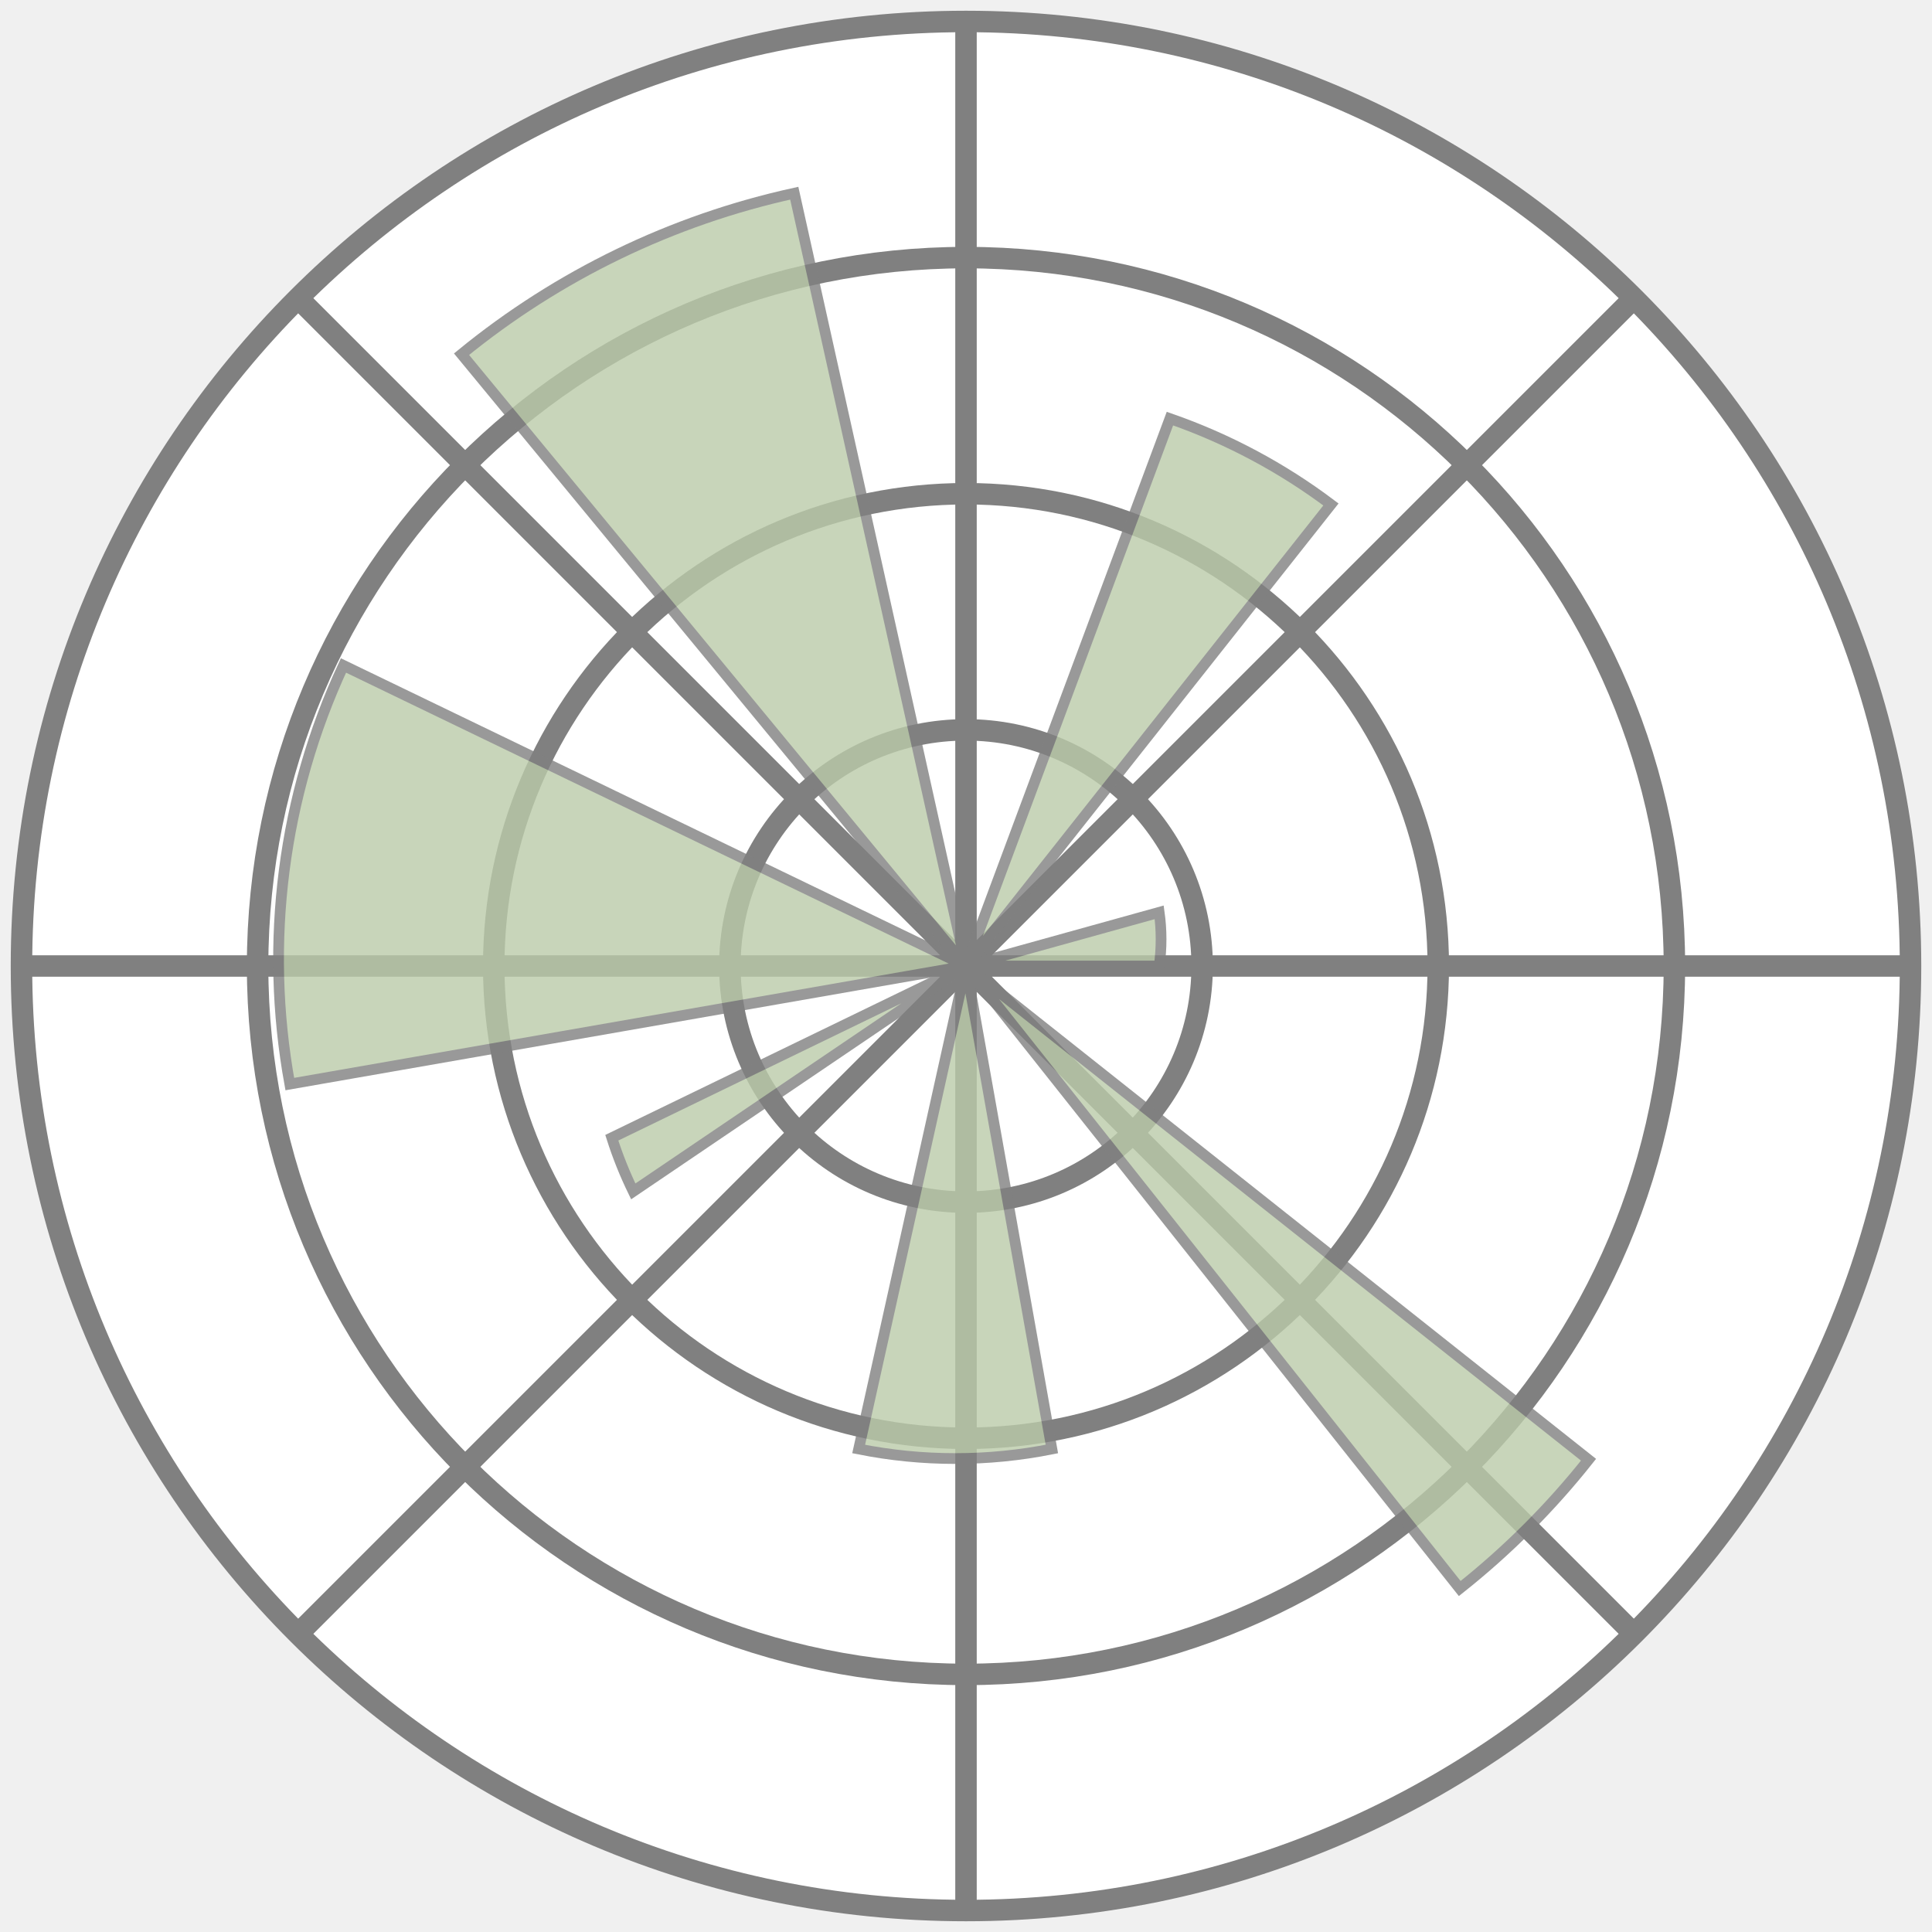
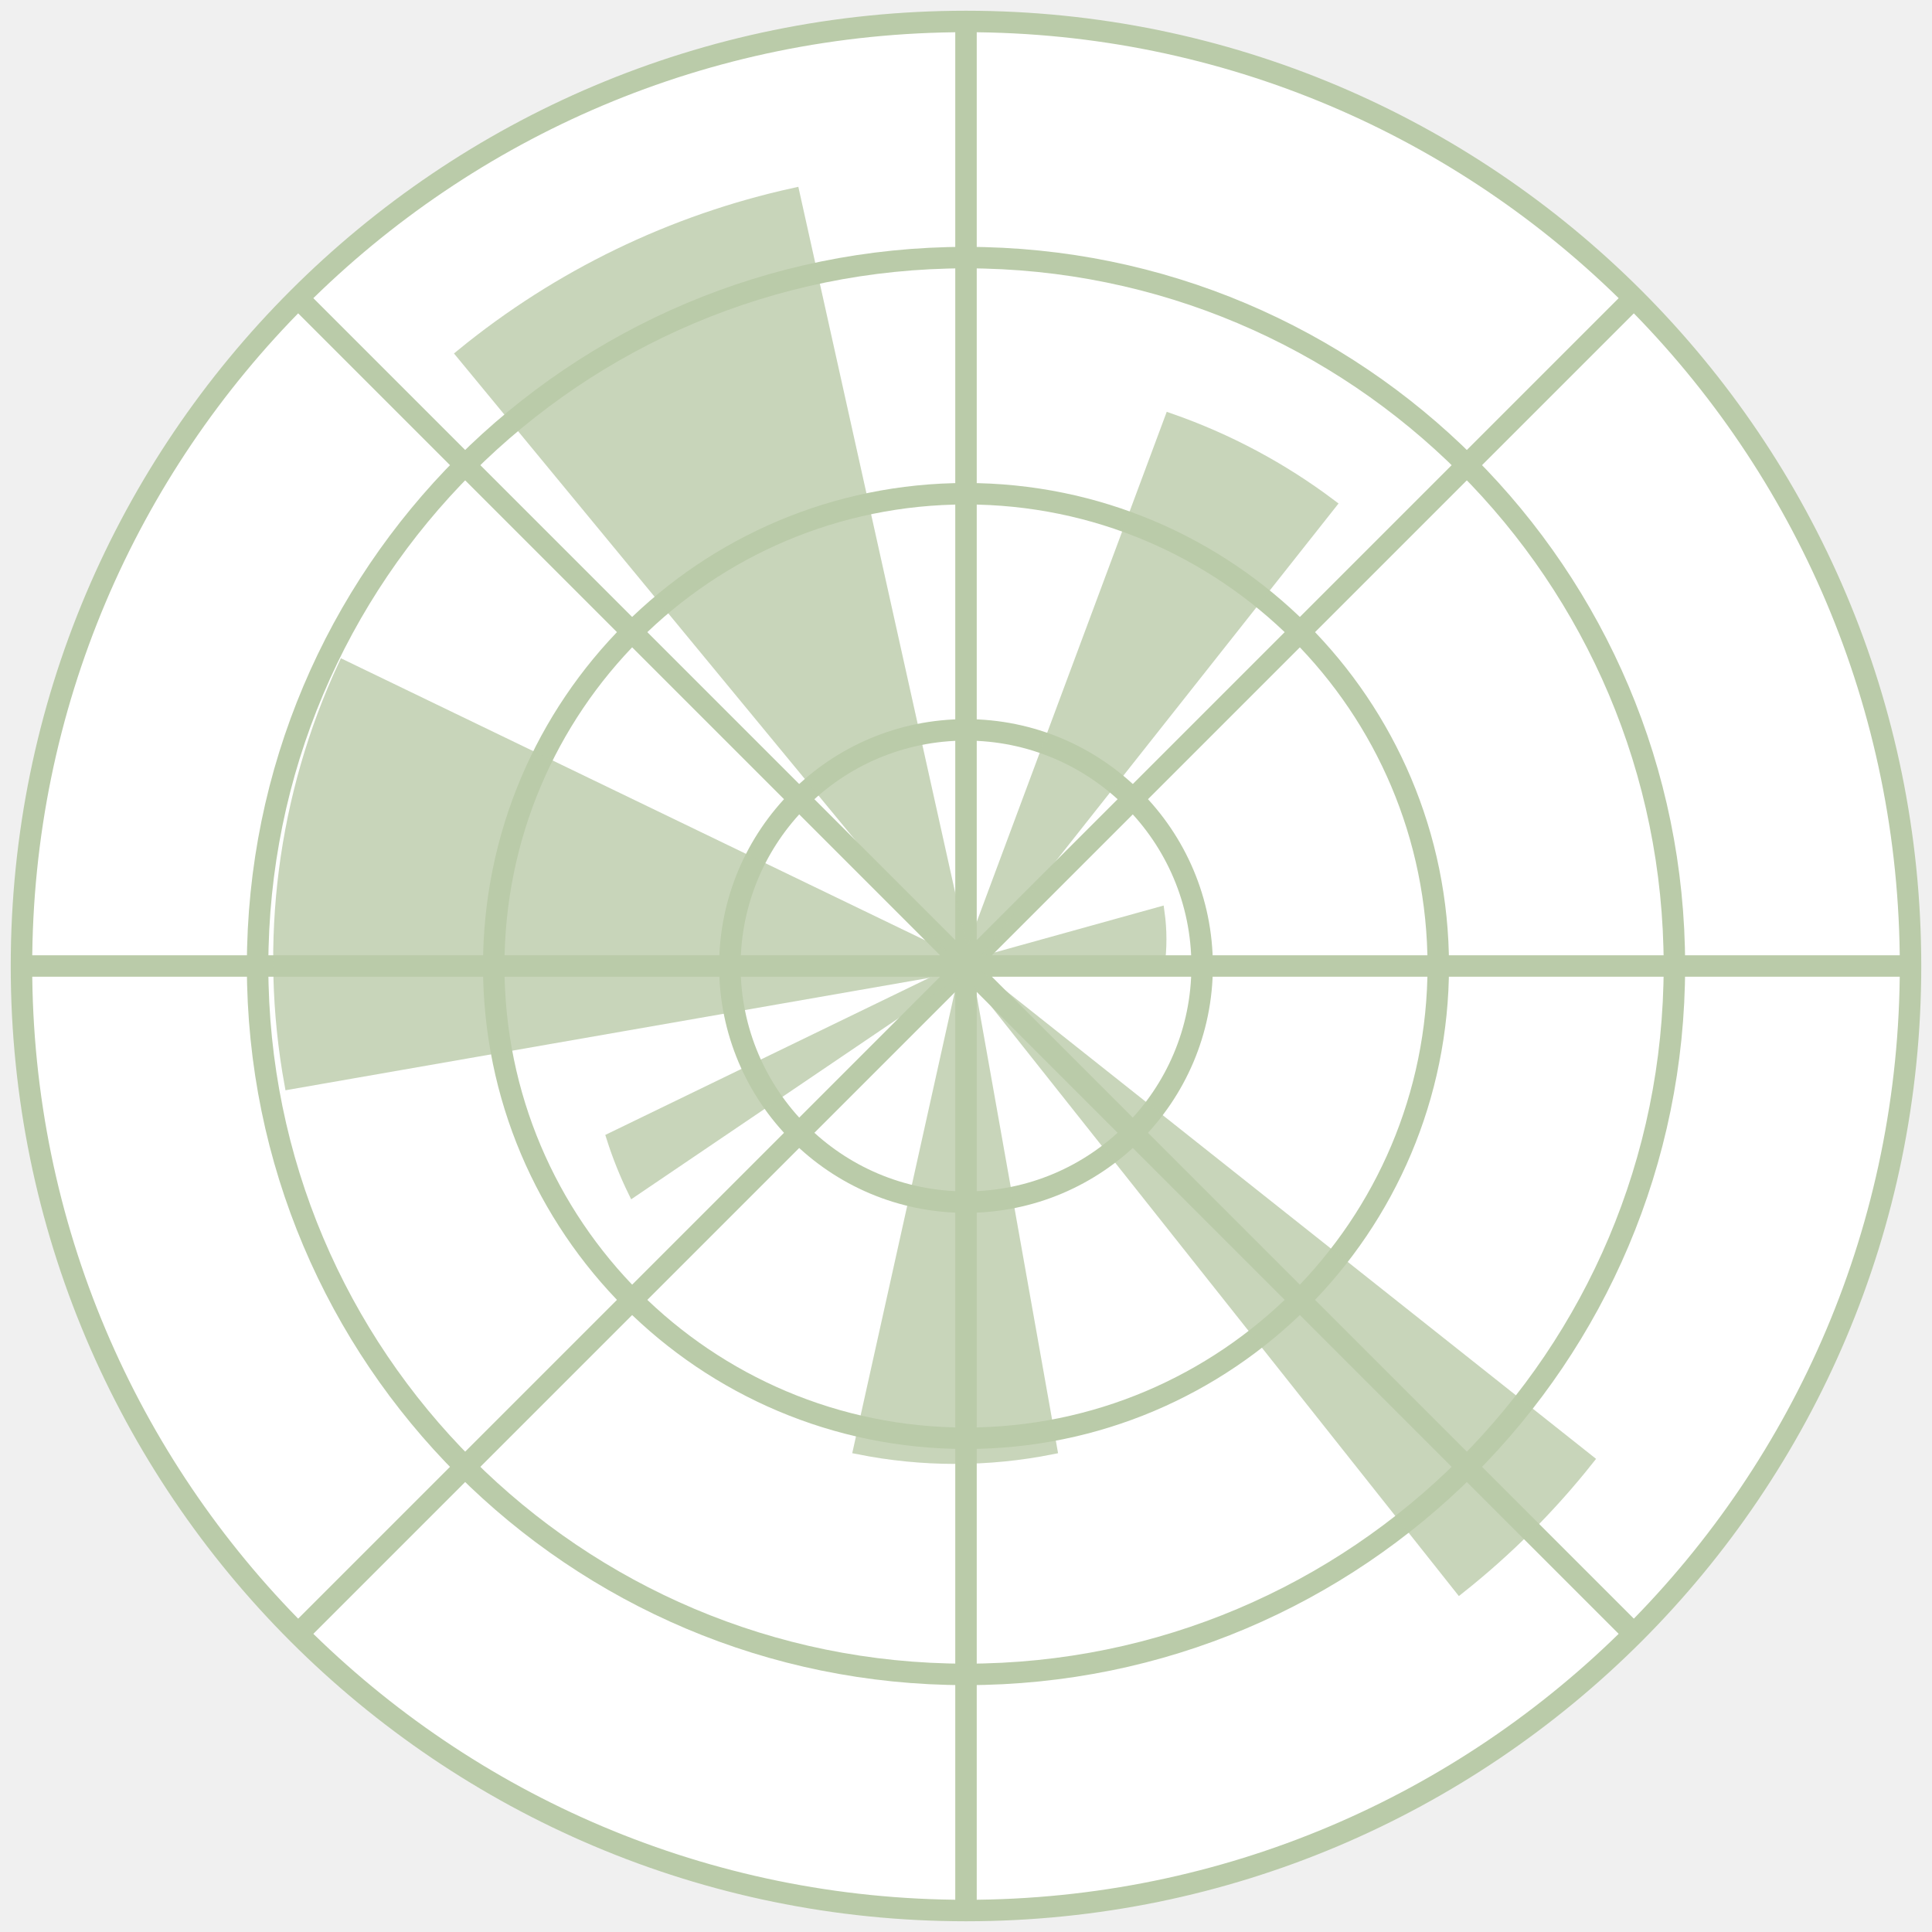
- <svg xmlns="http://www.w3.org/2000/svg" width="180" height="180" stroke="gray">
+ <svg xmlns="http://www.w3.org/2000/svg" width="180" height="180" stroke="#BACBA9">
  <g stroke-width="2" fill="#FFF">
    <circle cx="90" cy="90" r="88" />
    <circle cx="90" cy="90" r="66" />
    <circle cx="90" cy="90" r="44" />
    <circle cx="90" cy="90" r="22" />
    <path d="m90,2v176m62-26-124-124m124,0-124,124m150-62H2" />
  </g>
  <g opacity=".8">
    <path fill="#BACBA9" d="m90,90h18a18,18 0 0,0 0-5z" />
    <path fill="#BACBA9" d="m90,90 34-43a55,55 0 0,0-15-8z" />
    <path fill="#BACBA9" d="m90,90-16-72a74,74 0 0,0-31,15z" />
    <path fill="#BACBA9" d="m90,90-58-28a65,65 0 0,0-5,39z" />
    <path fill="#BACBA9" d="m90,90-33,16a37,37 0 0,0 2,5z" />
    <path fill="#BACBA9" d="m90,90-10,45a46,46 0 0,0 18,0z" />
    <path fill="#BACBA9" d="m90,90 46,58a74,74 0 0,0 12-12z" />
  </g>
</svg>
